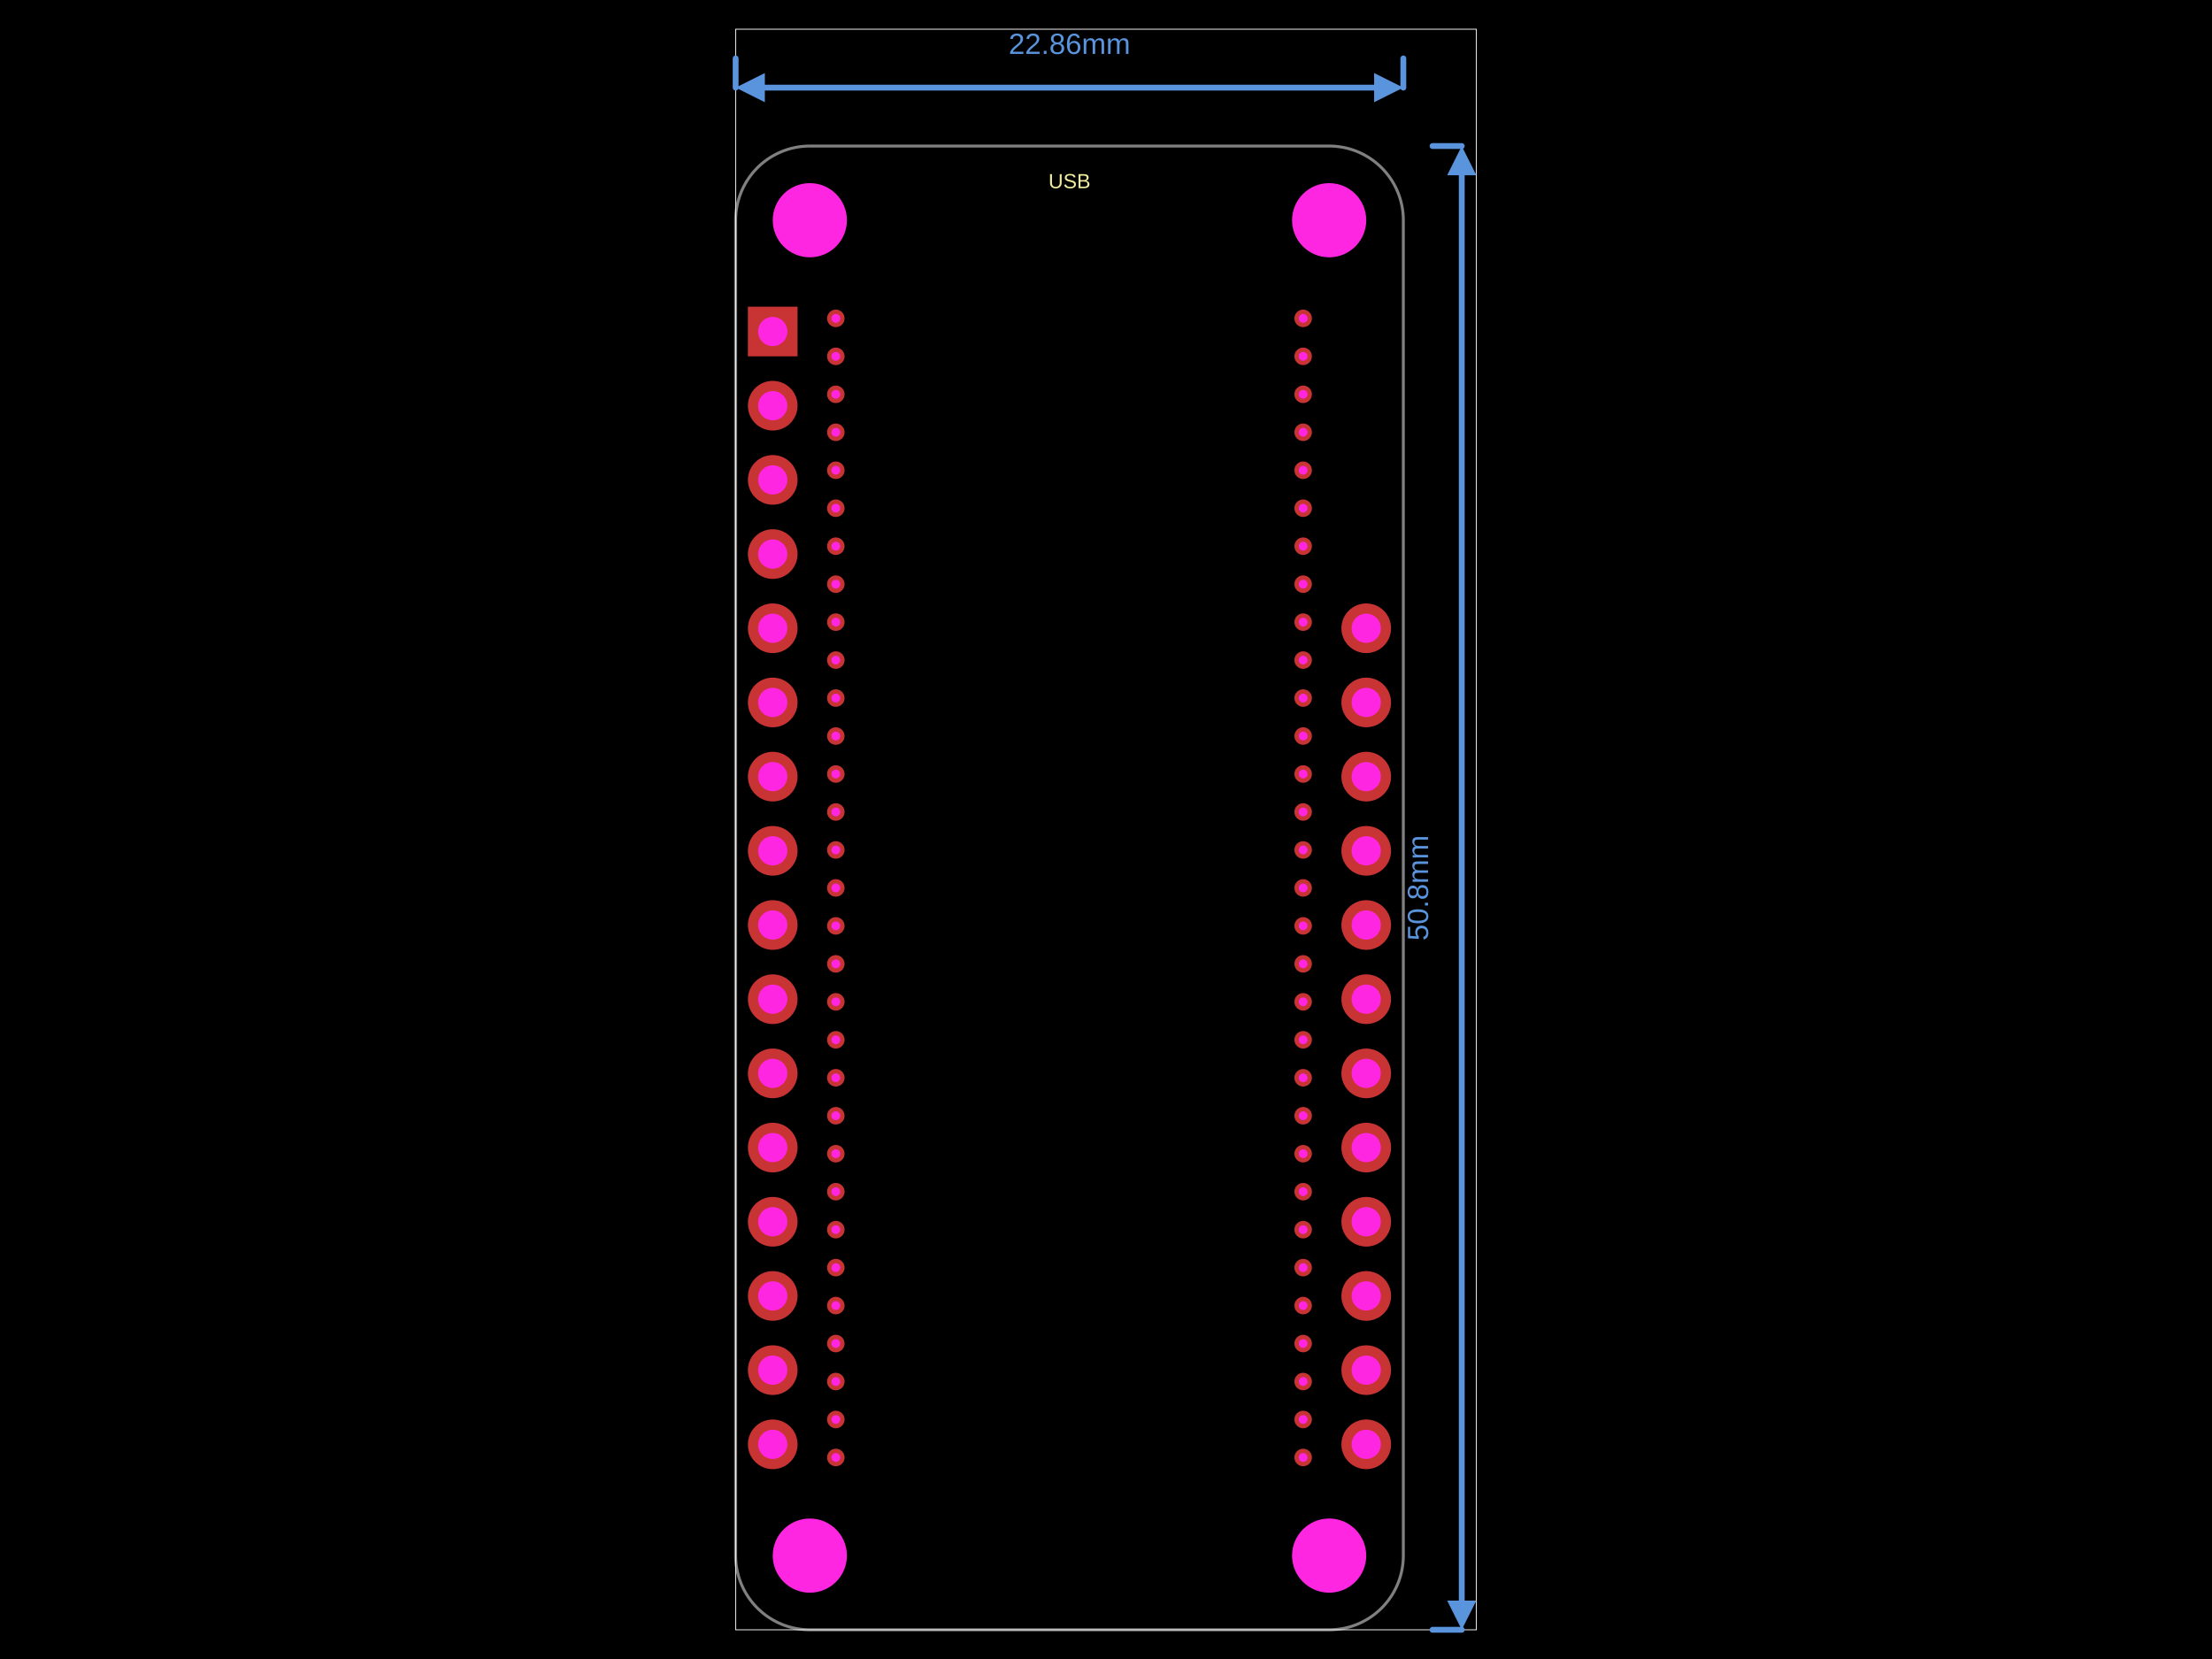
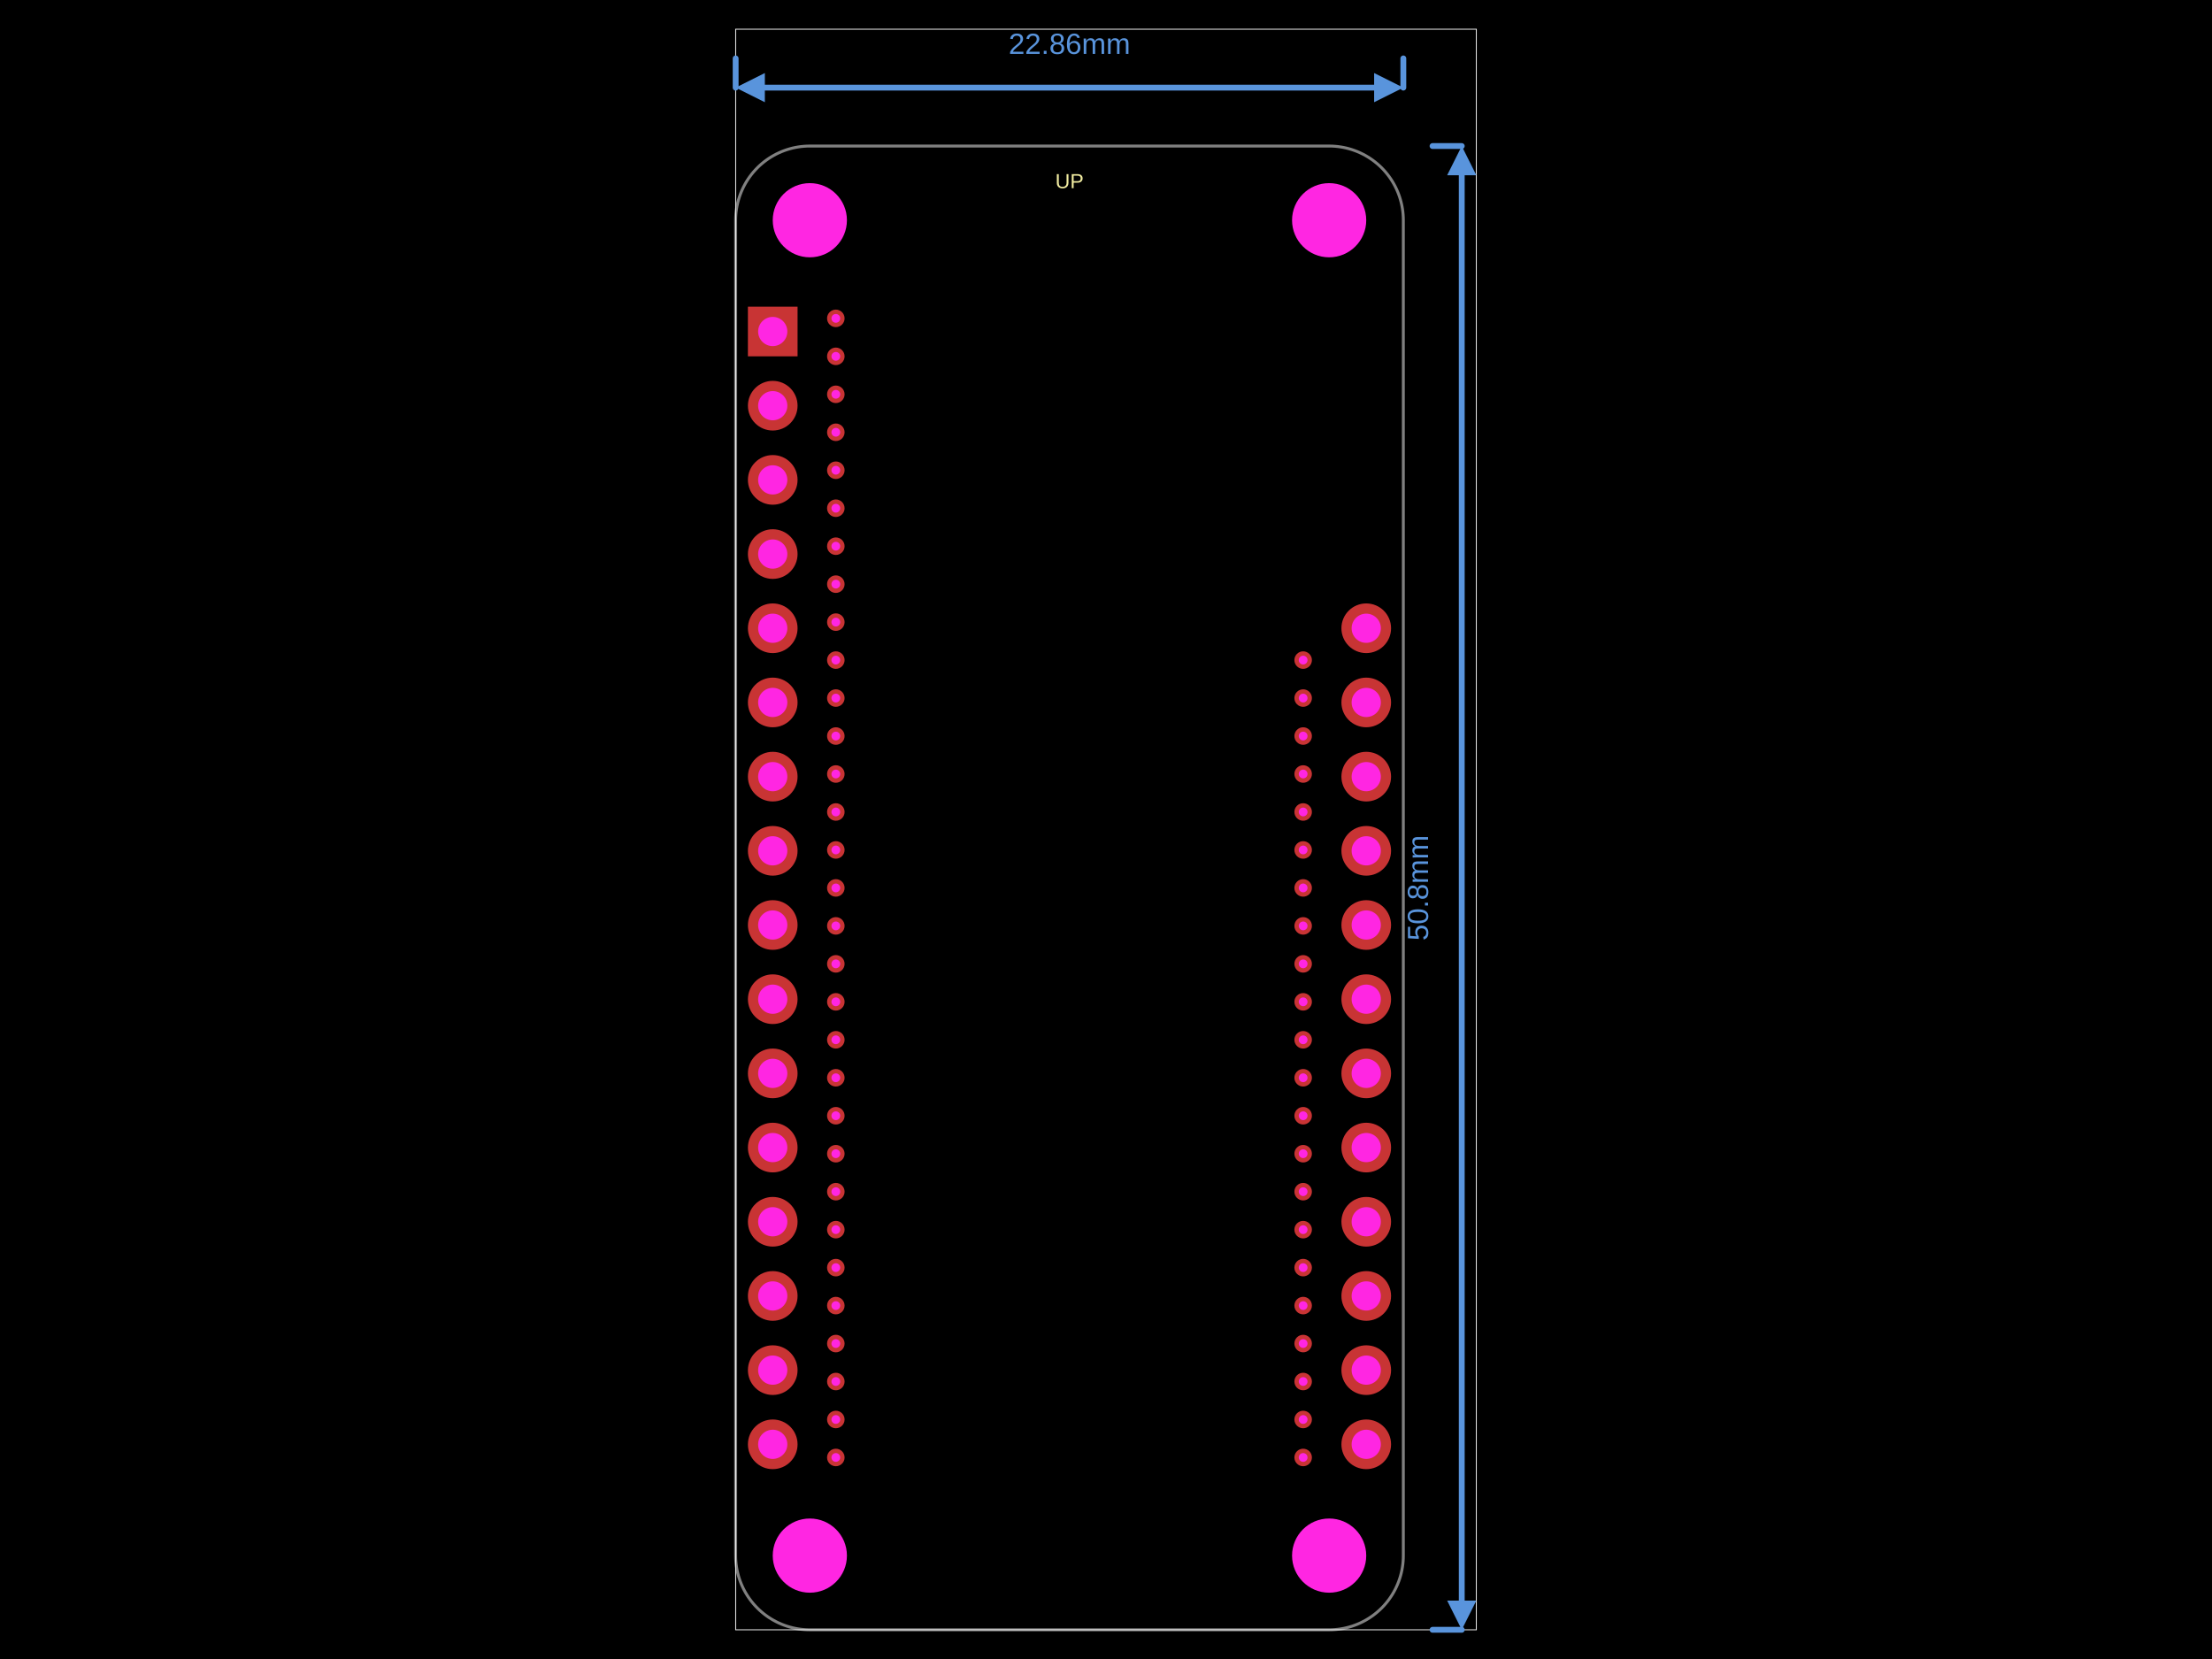
<svg xmlns="http://www.w3.org/2000/svg" width="800" height="600">
  <style />
  <rect class="boundary" x="0" y="0" fill="#000" width="800" height="600" data-type="pcb_background" data-pcb-layer="global" />
  <rect class="pcb-boundary" fill="none" stroke="#fff" stroke-width="0.3" x="266.056" y="10.563" width="267.887" height="578.873" data-type="pcb_boundary" data-pcb-layer="global" />
  <path class="pcb-board" d="M 292.887 589.437 L 480.704 589.437 L 481.758 589.416 L 482.809 589.354 L 483.858 589.251 L 484.902 589.106 L 485.939 588.921 L 486.968 588.695 L 487.987 588.429 L 488.995 588.123 L 489.991 587.778 L 490.972 587.394 L 491.937 586.972 L 492.885 586.512 L 493.814 586.016 L 494.723 585.483 L 495.611 584.915 L 496.475 584.312 L 497.315 583.676 L 498.13 583.008 L 498.917 582.308 L 499.677 581.578 L 500.407 580.819 L 501.107 580.031 L 501.775 579.217 L 502.411 578.376 L 503.013 577.512 L 503.581 576.625 L 504.114 575.716 L 504.611 574.787 L 505.071 573.839 L 505.493 572.873 L 505.877 571.892 L 506.222 570.897 L 506.528 569.889 L 506.794 568.869 L 507.02 567.84 L 507.205 566.803 L 507.349 565.759 L 507.453 564.711 L 507.515 563.659 L 507.535 562.606 L 507.535 79.648 L 507.515 78.595 L 507.453 77.543 L 507.349 76.494 L 507.205 75.451 L 507.02 74.413 L 506.794 73.384 L 506.528 72.365 L 506.222 71.357 L 505.877 70.361 L 505.493 69.38 L 505.071 68.415 L 504.611 67.467 L 504.114 66.538 L 503.581 65.629 L 503.013 64.741 L 502.411 63.877 L 501.775 63.037 L 501.107 62.223 L 500.407 61.435 L 499.677 60.676 L 498.917 59.945 L 498.13 59.245 L 497.315 58.577 L 496.475 57.941 L 495.611 57.339 L 494.723 56.771 L 493.814 56.238 L 492.885 55.741 L 491.937 55.282 L 490.972 54.859 L 489.991 54.475 L 488.995 54.13 L 487.987 53.824 L 486.968 53.558 L 485.939 53.332 L 484.902 53.147 L 483.858 53.003 L 482.809 52.9 L 481.758 52.838 L 480.704 52.817 L 292.887 52.817 L 291.834 52.838 L 290.782 52.9 L 289.734 53.003 L 288.69 53.147 L 287.653 53.332 L 286.624 53.558 L 285.604 53.824 L 284.596 54.13 L 283.601 54.475 L 282.62 54.859 L 281.654 55.282 L 280.706 55.741 L 279.777 56.238 L 278.868 56.771 L 277.981 57.339 L 277.116 57.941 L 276.276 58.577 L 275.462 59.245 L 274.674 59.945 L 273.915 60.676 L 273.185 61.435 L 272.485 62.223 L 271.816 63.037 L 271.181 63.877 L 270.578 64.741 L 270.01 65.629 L 269.477 66.538 L 268.981 67.467 L 268.521 68.415 L 268.099 69.38 L 267.715 70.361 L 267.37 71.357 L 267.064 72.365 L 266.798 73.384 L 266.572 74.413 L 266.387 75.451 L 266.242 76.494 L 266.139 77.543 L 266.077 78.595 L 266.056 79.648 L 266.056 562.606 L 266.077 563.659 L 266.139 564.711 L 266.242 565.759 L 266.387 566.803 L 266.572 567.84 L 266.798 568.869 L 267.064 569.889 L 267.37 570.897 L 267.715 571.892 L 268.099 572.873 L 268.521 573.839 L 268.981 574.787 L 269.477 575.716 L 270.01 576.625 L 270.578 577.512 L 271.181 578.376 L 271.816 579.217 L 272.485 580.031 L 273.185 580.819 L 273.915 581.578 L 274.674 582.308 L 275.462 583.008 L 276.276 583.676 L 277.116 584.312 L 277.981 584.915 L 278.868 585.483 L 279.777 586.016 L 280.706 586.512 L 281.654 586.972 L 282.62 587.394 L 283.601 587.778 L 284.596 588.123 L 285.604 588.429 L 286.624 588.695 L 287.653 588.921 L 288.69 589.106 L 289.734 589.251 L 290.782 589.354 L 291.834 589.416 L 292.887 589.437 Z" fill="none" stroke="rgba(255, 255, 255, 0.5)" stroke-width="1.056" data-type="pcb_board" data-pcb-layer="board" />
-   <text x="0" y="0" dx="0" dy="0" fill="#f2eda1" font-family="Arial, sans-serif" font-size="7.394" text-anchor="middle" dominant-baseline="central" transform="matrix(1,0,0,1,386.7958,65.49296)" class="pcb-silkscreen-text pcb-silkscreen-top" data-pcb-silkscreen-text-id="pcb_silkscreen_text_0" stroke="none" data-type="pcb_silkscreen_text" data-pcb-layer="top">USB</text>
+   <text x="0" y="0" dx="0" dy="0" fill="#f2eda1" font-family="Arial, sans-serif" font-size="7.394" text-anchor="middle" dominant-baseline="central" transform="matrix(1,0,0,1,386.7958,65.49296)" class="pcb-silkscreen-text pcb-silkscreen-top" data-pcb-silkscreen-text-id="pcb_silkscreen_text_0" stroke="none" data-type="pcb_silkscreen_text" data-pcb-layer="top">UP</text>
  <g data-type="pcb_plated_hole" data-pcb-layer="through" data-pad-name="J_FEATHER.RST">
    <rect class="pcb-hole-outer-pad" fill="rgb(200, 52, 52)" x="270.493" y="110.915" width="17.958" height="17.958" data-type="pcb_plated_hole" data-pcb-layer="top" />
    <circle class="pcb-hole-inner" fill="#FF26E2" cx="279.472" cy="119.894" r="5.282" data-type="pcb_plated_hole_drill" data-pcb-layer="drill" />
  </g>
  <g data-type="pcb_plated_hole" data-pcb-layer="through" data-pad-name="J_FEATHER.V3V3">
    <circle class="pcb-hole-outer" fill="rgb(200, 52, 52)" cx="279.472" cy="146.725" r="8.979" data-type="pcb_plated_hole" data-pcb-layer="top" />
    <circle class="pcb-hole-inner" fill="#FF26E2" cx="279.472" cy="146.725" r="5.282" data-type="pcb_plated_hole_drill" data-pcb-layer="drill" />
  </g>
  <g data-type="pcb_plated_hole" data-pcb-layer="through" data-pad-name="J_FEATHER.AREF">
    <circle class="pcb-hole-outer" fill="rgb(200, 52, 52)" cx="279.472" cy="173.556" r="8.979" data-type="pcb_plated_hole" data-pcb-layer="top" />
    <circle class="pcb-hole-inner" fill="#FF26E2" cx="279.472" cy="173.556" r="5.282" data-type="pcb_plated_hole_drill" data-pcb-layer="drill" />
  </g>
  <g data-type="pcb_plated_hole" data-pcb-layer="through" data-pad-name="J_FEATHER.GND">
    <circle class="pcb-hole-outer" fill="rgb(200, 52, 52)" cx="279.472" cy="200.387" r="8.979" data-type="pcb_plated_hole" data-pcb-layer="top" />
    <circle class="pcb-hole-inner" fill="#FF26E2" cx="279.472" cy="200.387" r="5.282" data-type="pcb_plated_hole_drill" data-pcb-layer="drill" />
  </g>
  <g data-type="pcb_plated_hole" data-pcb-layer="through" data-pad-name="J_FEATHER.A0">
    <circle class="pcb-hole-outer" fill="rgb(200, 52, 52)" cx="279.472" cy="227.218" r="8.979" data-type="pcb_plated_hole" data-pcb-layer="top" />
    <circle class="pcb-hole-inner" fill="#FF26E2" cx="279.472" cy="227.218" r="5.282" data-type="pcb_plated_hole_drill" data-pcb-layer="drill" />
  </g>
  <g data-type="pcb_plated_hole" data-pcb-layer="through" data-pad-name="J_FEATHER.A1">
    <circle class="pcb-hole-outer" fill="rgb(200, 52, 52)" cx="279.472" cy="254.049" r="8.979" data-type="pcb_plated_hole" data-pcb-layer="top" />
    <circle class="pcb-hole-inner" fill="#FF26E2" cx="279.472" cy="254.049" r="5.282" data-type="pcb_plated_hole_drill" data-pcb-layer="drill" />
  </g>
  <g data-type="pcb_plated_hole" data-pcb-layer="through" data-pad-name="J_FEATHER.A2">
    <circle class="pcb-hole-outer" fill="rgb(200, 52, 52)" cx="279.472" cy="280.88" r="8.979" data-type="pcb_plated_hole" data-pcb-layer="top" />
    <circle class="pcb-hole-inner" fill="#FF26E2" cx="279.472" cy="280.88" r="5.282" data-type="pcb_plated_hole_drill" data-pcb-layer="drill" />
  </g>
  <g data-type="pcb_plated_hole" data-pcb-layer="through" data-pad-name="J_FEATHER.A3">
    <circle class="pcb-hole-outer" fill="rgb(200, 52, 52)" cx="279.472" cy="307.711" r="8.979" data-type="pcb_plated_hole" data-pcb-layer="top" />
    <circle class="pcb-hole-inner" fill="#FF26E2" cx="279.472" cy="307.711" r="5.282" data-type="pcb_plated_hole_drill" data-pcb-layer="drill" />
  </g>
  <g data-type="pcb_plated_hole" data-pcb-layer="through" data-pad-name="J_FEATHER.A4">
    <circle class="pcb-hole-outer" fill="rgb(200, 52, 52)" cx="279.472" cy="334.542" r="8.979" data-type="pcb_plated_hole" data-pcb-layer="top" />
    <circle class="pcb-hole-inner" fill="#FF26E2" cx="279.472" cy="334.542" r="5.282" data-type="pcb_plated_hole_drill" data-pcb-layer="drill" />
  </g>
  <g data-type="pcb_plated_hole" data-pcb-layer="through" data-pad-name="J_FEATHER.A5">
    <circle class="pcb-hole-outer" fill="rgb(200, 52, 52)" cx="279.472" cy="361.373" r="8.979" data-type="pcb_plated_hole" data-pcb-layer="top" />
    <circle class="pcb-hole-inner" fill="#FF26E2" cx="279.472" cy="361.373" r="5.282" data-type="pcb_plated_hole_drill" data-pcb-layer="drill" />
  </g>
  <g data-type="pcb_plated_hole" data-pcb-layer="through" data-pad-name="J_FEATHER.SCK">
    <circle class="pcb-hole-outer" fill="rgb(200, 52, 52)" cx="279.472" cy="388.204" r="8.979" data-type="pcb_plated_hole" data-pcb-layer="top" />
    <circle class="pcb-hole-inner" fill="#FF26E2" cx="279.472" cy="388.204" r="5.282" data-type="pcb_plated_hole_drill" data-pcb-layer="drill" />
  </g>
  <g data-type="pcb_plated_hole" data-pcb-layer="through" data-pad-name="J_FEATHER.MOSI">
    <circle class="pcb-hole-outer" fill="rgb(200, 52, 52)" cx="279.472" cy="415.035" r="8.979" data-type="pcb_plated_hole" data-pcb-layer="top" />
    <circle class="pcb-hole-inner" fill="#FF26E2" cx="279.472" cy="415.035" r="5.282" data-type="pcb_plated_hole_drill" data-pcb-layer="drill" />
  </g>
  <g data-type="pcb_plated_hole" data-pcb-layer="through" data-pad-name="J_FEATHER.MISO">
    <circle class="pcb-hole-outer" fill="rgb(200, 52, 52)" cx="279.472" cy="441.866" r="8.979" data-type="pcb_plated_hole" data-pcb-layer="top" />
    <circle class="pcb-hole-inner" fill="#FF26E2" cx="279.472" cy="441.866" r="5.282" data-type="pcb_plated_hole_drill" data-pcb-layer="drill" />
  </g>
  <g data-type="pcb_plated_hole" data-pcb-layer="through" data-pad-name="J_FEATHER.RX">
    <circle class="pcb-hole-outer" fill="rgb(200, 52, 52)" cx="279.472" cy="468.697" r="8.979" data-type="pcb_plated_hole" data-pcb-layer="top" />
    <circle class="pcb-hole-inner" fill="#FF26E2" cx="279.472" cy="468.697" r="5.282" data-type="pcb_plated_hole_drill" data-pcb-layer="drill" />
  </g>
  <g data-type="pcb_plated_hole" data-pcb-layer="through" data-pad-name="J_FEATHER.TX">
    <circle class="pcb-hole-outer" fill="rgb(200, 52, 52)" cx="279.472" cy="495.528" r="8.979" data-type="pcb_plated_hole" data-pcb-layer="top" />
    <circle class="pcb-hole-inner" fill="#FF26E2" cx="279.472" cy="495.528" r="5.282" data-type="pcb_plated_hole_drill" data-pcb-layer="drill" />
  </g>
  <g data-type="pcb_plated_hole" data-pcb-layer="through" data-pad-name="J_FEATHER.FREE">
    <circle class="pcb-hole-outer" fill="rgb(200, 52, 52)" cx="279.472" cy="522.359" r="8.979" data-type="pcb_plated_hole" data-pcb-layer="top" />
    <circle class="pcb-hole-inner" fill="#FF26E2" cx="279.472" cy="522.359" r="5.282" data-type="pcb_plated_hole_drill" data-pcb-layer="drill" />
  </g>
  <g data-type="pcb_plated_hole" data-pcb-layer="through" data-pad-name="J_FEATHER.BAT">
    <circle class="pcb-hole-outer" fill="rgb(200, 52, 52)" cx="494.12" cy="227.218" r="8.979" data-type="pcb_plated_hole" data-pcb-layer="top" />
    <circle class="pcb-hole-inner" fill="#FF26E2" cx="494.12" cy="227.218" r="5.282" data-type="pcb_plated_hole_drill" data-pcb-layer="drill" />
  </g>
  <g data-type="pcb_plated_hole" data-pcb-layer="through" data-pad-name="J_FEATHER.EN">
    <circle class="pcb-hole-outer" fill="rgb(200, 52, 52)" cx="494.12" cy="254.049" r="8.979" data-type="pcb_plated_hole" data-pcb-layer="top" />
    <circle class="pcb-hole-inner" fill="#FF26E2" cx="494.12" cy="254.049" r="5.282" data-type="pcb_plated_hole_drill" data-pcb-layer="drill" />
  </g>
  <g data-type="pcb_plated_hole" data-pcb-layer="through" data-pad-name="J_FEATHER.USB">
    <circle class="pcb-hole-outer" fill="rgb(200, 52, 52)" cx="494.12" cy="280.88" r="8.979" data-type="pcb_plated_hole" data-pcb-layer="top" />
    <circle class="pcb-hole-inner" fill="#FF26E2" cx="494.12" cy="280.88" r="5.282" data-type="pcb_plated_hole_drill" data-pcb-layer="drill" />
  </g>
  <g data-type="pcb_plated_hole" data-pcb-layer="through" data-pad-name="J_FEATHER.D13">
    <circle class="pcb-hole-outer" fill="rgb(200, 52, 52)" cx="494.12" cy="307.711" r="8.979" data-type="pcb_plated_hole" data-pcb-layer="top" />
    <circle class="pcb-hole-inner" fill="#FF26E2" cx="494.12" cy="307.711" r="5.282" data-type="pcb_plated_hole_drill" data-pcb-layer="drill" />
  </g>
  <g data-type="pcb_plated_hole" data-pcb-layer="through" data-pad-name="J_FEATHER.D12">
    <circle class="pcb-hole-outer" fill="rgb(200, 52, 52)" cx="494.12" cy="334.542" r="8.979" data-type="pcb_plated_hole" data-pcb-layer="top" />
    <circle class="pcb-hole-inner" fill="#FF26E2" cx="494.12" cy="334.542" r="5.282" data-type="pcb_plated_hole_drill" data-pcb-layer="drill" />
  </g>
  <g data-type="pcb_plated_hole" data-pcb-layer="through" data-pad-name="J_FEATHER.D11">
    <circle class="pcb-hole-outer" fill="rgb(200, 52, 52)" cx="494.12" cy="361.373" r="8.979" data-type="pcb_plated_hole" data-pcb-layer="top" />
    <circle class="pcb-hole-inner" fill="#FF26E2" cx="494.12" cy="361.373" r="5.282" data-type="pcb_plated_hole_drill" data-pcb-layer="drill" />
  </g>
  <g data-type="pcb_plated_hole" data-pcb-layer="through" data-pad-name="J_FEATHER.D10">
    <circle class="pcb-hole-outer" fill="rgb(200, 52, 52)" cx="494.12" cy="388.204" r="8.979" data-type="pcb_plated_hole" data-pcb-layer="top" />
    <circle class="pcb-hole-inner" fill="#FF26E2" cx="494.12" cy="388.204" r="5.282" data-type="pcb_plated_hole_drill" data-pcb-layer="drill" />
  </g>
  <g data-type="pcb_plated_hole" data-pcb-layer="through" data-pad-name="J_FEATHER.D9">
    <circle class="pcb-hole-outer" fill="rgb(200, 52, 52)" cx="494.12" cy="415.035" r="8.979" data-type="pcb_plated_hole" data-pcb-layer="top" />
    <circle class="pcb-hole-inner" fill="#FF26E2" cx="494.12" cy="415.035" r="5.282" data-type="pcb_plated_hole_drill" data-pcb-layer="drill" />
  </g>
  <g data-type="pcb_plated_hole" data-pcb-layer="through" data-pad-name="J_FEATHER.D6">
    <circle class="pcb-hole-outer" fill="rgb(200, 52, 52)" cx="494.12" cy="441.866" r="8.979" data-type="pcb_plated_hole" data-pcb-layer="top" />
    <circle class="pcb-hole-inner" fill="#FF26E2" cx="494.12" cy="441.866" r="5.282" data-type="pcb_plated_hole_drill" data-pcb-layer="drill" />
  </g>
  <g data-type="pcb_plated_hole" data-pcb-layer="through" data-pad-name="J_FEATHER.D5">
    <circle class="pcb-hole-outer" fill="rgb(200, 52, 52)" cx="494.12" cy="468.697" r="8.979" data-type="pcb_plated_hole" data-pcb-layer="top" />
    <circle class="pcb-hole-inner" fill="#FF26E2" cx="494.12" cy="468.697" r="5.282" data-type="pcb_plated_hole_drill" data-pcb-layer="drill" />
  </g>
  <g data-type="pcb_plated_hole" data-pcb-layer="through" data-pad-name="J_FEATHER.SCL">
    <circle class="pcb-hole-outer" fill="rgb(200, 52, 52)" cx="494.12" cy="495.528" r="8.979" data-type="pcb_plated_hole" data-pcb-layer="top" />
    <circle class="pcb-hole-inner" fill="#FF26E2" cx="494.12" cy="495.528" r="5.282" data-type="pcb_plated_hole_drill" data-pcb-layer="drill" />
  </g>
  <g data-type="pcb_plated_hole" data-pcb-layer="through" data-pad-name="J_FEATHER.SDA">
    <circle class="pcb-hole-outer" fill="rgb(200, 52, 52)" cx="494.12" cy="522.359" r="8.979" data-type="pcb_plated_hole" data-pcb-layer="top" />
    <circle class="pcb-hole-inner" fill="#FF26E2" cx="494.12" cy="522.359" r="5.282" data-type="pcb_plated_hole_drill" data-pcb-layer="drill" />
  </g>
  <g data-type="pcb_via" data-pcb-layer="through">
    <circle class="pcb-hole-outer" fill="rgb(200, 52, 52)" cx="302.289" cy="527.113" r="3.169" data-type="pcb_via" data-pcb-layer="top" />
    <circle class="pcb-hole-inner" fill="#FF26E2" cx="302.289" cy="527.113" r="1.585" data-type="pcb_via" data-pcb-layer="drill" />
  </g>
  <g data-type="pcb_via" data-pcb-layer="through">
    <circle class="pcb-hole-outer" fill="rgb(200, 52, 52)" cx="302.289" cy="513.38" r="3.169" data-type="pcb_via" data-pcb-layer="top" />
    <circle class="pcb-hole-inner" fill="#FF26E2" cx="302.289" cy="513.38" r="1.585" data-type="pcb_via" data-pcb-layer="drill" />
  </g>
  <g data-type="pcb_via" data-pcb-layer="through">
    <circle class="pcb-hole-outer" fill="rgb(200, 52, 52)" cx="302.289" cy="499.648" r="3.169" data-type="pcb_via" data-pcb-layer="top" />
    <circle class="pcb-hole-inner" fill="#FF26E2" cx="302.289" cy="499.648" r="1.585" data-type="pcb_via" data-pcb-layer="drill" />
  </g>
  <g data-type="pcb_via" data-pcb-layer="through">
    <circle class="pcb-hole-outer" fill="rgb(200, 52, 52)" cx="302.289" cy="485.915" r="3.169" data-type="pcb_via" data-pcb-layer="top" />
    <circle class="pcb-hole-inner" fill="#FF26E2" cx="302.289" cy="485.915" r="1.585" data-type="pcb_via" data-pcb-layer="drill" />
  </g>
  <g data-type="pcb_via" data-pcb-layer="through">
    <circle class="pcb-hole-outer" fill="rgb(200, 52, 52)" cx="302.289" cy="472.183" r="3.169" data-type="pcb_via" data-pcb-layer="top" />
    <circle class="pcb-hole-inner" fill="#FF26E2" cx="302.289" cy="472.183" r="1.585" data-type="pcb_via" data-pcb-layer="drill" />
  </g>
  <g data-type="pcb_via" data-pcb-layer="through">
    <circle class="pcb-hole-outer" fill="rgb(200, 52, 52)" cx="302.289" cy="458.451" r="3.169" data-type="pcb_via" data-pcb-layer="top" />
    <circle class="pcb-hole-inner" fill="#FF26E2" cx="302.289" cy="458.451" r="1.585" data-type="pcb_via" data-pcb-layer="drill" />
  </g>
  <g data-type="pcb_via" data-pcb-layer="through">
    <circle class="pcb-hole-outer" fill="rgb(200, 52, 52)" cx="302.289" cy="444.718" r="3.169" data-type="pcb_via" data-pcb-layer="top" />
    <circle class="pcb-hole-inner" fill="#FF26E2" cx="302.289" cy="444.718" r="1.585" data-type="pcb_via" data-pcb-layer="drill" />
  </g>
  <g data-type="pcb_via" data-pcb-layer="through">
    <circle class="pcb-hole-outer" fill="rgb(200, 52, 52)" cx="302.289" cy="430.986" r="3.169" data-type="pcb_via" data-pcb-layer="top" />
    <circle class="pcb-hole-inner" fill="#FF26E2" cx="302.289" cy="430.986" r="1.585" data-type="pcb_via" data-pcb-layer="drill" />
  </g>
  <g data-type="pcb_via" data-pcb-layer="through">
    <circle class="pcb-hole-outer" fill="rgb(200, 52, 52)" cx="302.289" cy="417.254" r="3.169" data-type="pcb_via" data-pcb-layer="top" />
    <circle class="pcb-hole-inner" fill="#FF26E2" cx="302.289" cy="417.254" r="1.585" data-type="pcb_via" data-pcb-layer="drill" />
  </g>
  <g data-type="pcb_via" data-pcb-layer="through">
    <circle class="pcb-hole-outer" fill="rgb(200, 52, 52)" cx="302.289" cy="403.521" r="3.169" data-type="pcb_via" data-pcb-layer="top" />
    <circle class="pcb-hole-inner" fill="#FF26E2" cx="302.289" cy="403.521" r="1.585" data-type="pcb_via" data-pcb-layer="drill" />
  </g>
  <g data-type="pcb_via" data-pcb-layer="through">
    <circle class="pcb-hole-outer" fill="rgb(200, 52, 52)" cx="302.289" cy="389.789" r="3.169" data-type="pcb_via" data-pcb-layer="top" />
    <circle class="pcb-hole-inner" fill="#FF26E2" cx="302.289" cy="389.789" r="1.585" data-type="pcb_via" data-pcb-layer="drill" />
  </g>
  <g data-type="pcb_via" data-pcb-layer="through">
    <circle class="pcb-hole-outer" fill="rgb(200, 52, 52)" cx="302.289" cy="376.056" r="3.169" data-type="pcb_via" data-pcb-layer="top" />
    <circle class="pcb-hole-inner" fill="#FF26E2" cx="302.289" cy="376.056" r="1.585" data-type="pcb_via" data-pcb-layer="drill" />
  </g>
  <g data-type="pcb_via" data-pcb-layer="through">
    <circle class="pcb-hole-outer" fill="rgb(200, 52, 52)" cx="302.289" cy="362.324" r="3.169" data-type="pcb_via" data-pcb-layer="top" />
    <circle class="pcb-hole-inner" fill="#FF26E2" cx="302.289" cy="362.324" r="1.585" data-type="pcb_via" data-pcb-layer="drill" />
  </g>
  <g data-type="pcb_via" data-pcb-layer="through">
    <circle class="pcb-hole-outer" fill="rgb(200, 52, 52)" cx="302.289" cy="348.592" r="3.169" data-type="pcb_via" data-pcb-layer="top" />
    <circle class="pcb-hole-inner" fill="#FF26E2" cx="302.289" cy="348.592" r="1.585" data-type="pcb_via" data-pcb-layer="drill" />
  </g>
  <g data-type="pcb_via" data-pcb-layer="through">
    <circle class="pcb-hole-outer" fill="rgb(200, 52, 52)" cx="302.289" cy="334.859" r="3.169" data-type="pcb_via" data-pcb-layer="top" />
    <circle class="pcb-hole-inner" fill="#FF26E2" cx="302.289" cy="334.859" r="1.585" data-type="pcb_via" data-pcb-layer="drill" />
  </g>
  <g data-type="pcb_via" data-pcb-layer="through">
    <circle class="pcb-hole-outer" fill="rgb(200, 52, 52)" cx="302.289" cy="321.127" r="3.169" data-type="pcb_via" data-pcb-layer="top" />
    <circle class="pcb-hole-inner" fill="#FF26E2" cx="302.289" cy="321.127" r="1.585" data-type="pcb_via" data-pcb-layer="drill" />
  </g>
  <g data-type="pcb_via" data-pcb-layer="through">
    <circle class="pcb-hole-outer" fill="rgb(200, 52, 52)" cx="302.289" cy="307.394" r="3.169" data-type="pcb_via" data-pcb-layer="top" />
    <circle class="pcb-hole-inner" fill="#FF26E2" cx="302.289" cy="307.394" r="1.585" data-type="pcb_via" data-pcb-layer="drill" />
  </g>
  <g data-type="pcb_via" data-pcb-layer="through">
    <circle class="pcb-hole-outer" fill="rgb(200, 52, 52)" cx="302.289" cy="293.662" r="3.169" data-type="pcb_via" data-pcb-layer="top" />
    <circle class="pcb-hole-inner" fill="#FF26E2" cx="302.289" cy="293.662" r="1.585" data-type="pcb_via" data-pcb-layer="drill" />
  </g>
  <g data-type="pcb_via" data-pcb-layer="through">
    <circle class="pcb-hole-outer" fill="rgb(200, 52, 52)" cx="302.289" cy="279.93" r="3.169" data-type="pcb_via" data-pcb-layer="top" />
    <circle class="pcb-hole-inner" fill="#FF26E2" cx="302.289" cy="279.93" r="1.585" data-type="pcb_via" data-pcb-layer="drill" />
  </g>
  <g data-type="pcb_via" data-pcb-layer="through">
    <circle class="pcb-hole-outer" fill="rgb(200, 52, 52)" cx="302.289" cy="266.197" r="3.169" data-type="pcb_via" data-pcb-layer="top" />
    <circle class="pcb-hole-inner" fill="#FF26E2" cx="302.289" cy="266.197" r="1.585" data-type="pcb_via" data-pcb-layer="drill" />
  </g>
  <g data-type="pcb_via" data-pcb-layer="through">
    <circle class="pcb-hole-outer" fill="rgb(200, 52, 52)" cx="302.289" cy="252.465" r="3.169" data-type="pcb_via" data-pcb-layer="top" />
    <circle class="pcb-hole-inner" fill="#FF26E2" cx="302.289" cy="252.465" r="1.585" data-type="pcb_via" data-pcb-layer="drill" />
  </g>
  <g data-type="pcb_via" data-pcb-layer="through">
    <circle class="pcb-hole-outer" fill="rgb(200, 52, 52)" cx="302.289" cy="238.732" r="3.169" data-type="pcb_via" data-pcb-layer="top" />
    <circle class="pcb-hole-inner" fill="#FF26E2" cx="302.289" cy="238.732" r="1.585" data-type="pcb_via" data-pcb-layer="drill" />
  </g>
  <g data-type="pcb_via" data-pcb-layer="through">
    <circle class="pcb-hole-outer" fill="rgb(200, 52, 52)" cx="302.289" cy="225" r="3.169" data-type="pcb_via" data-pcb-layer="top" />
    <circle class="pcb-hole-inner" fill="#FF26E2" cx="302.289" cy="225" r="1.585" data-type="pcb_via" data-pcb-layer="drill" />
  </g>
  <g data-type="pcb_via" data-pcb-layer="through">
    <circle class="pcb-hole-outer" fill="rgb(200, 52, 52)" cx="302.289" cy="211.268" r="3.169" data-type="pcb_via" data-pcb-layer="top" />
    <circle class="pcb-hole-inner" fill="#FF26E2" cx="302.289" cy="211.268" r="1.585" data-type="pcb_via" data-pcb-layer="drill" />
  </g>
  <g data-type="pcb_via" data-pcb-layer="through">
    <circle class="pcb-hole-outer" fill="rgb(200, 52, 52)" cx="302.289" cy="197.535" r="3.169" data-type="pcb_via" data-pcb-layer="top" />
    <circle class="pcb-hole-inner" fill="#FF26E2" cx="302.289" cy="197.535" r="1.585" data-type="pcb_via" data-pcb-layer="drill" />
  </g>
  <g data-type="pcb_via" data-pcb-layer="through">
    <circle class="pcb-hole-outer" fill="rgb(200, 52, 52)" cx="302.289" cy="183.803" r="3.169" data-type="pcb_via" data-pcb-layer="top" />
    <circle class="pcb-hole-inner" fill="#FF26E2" cx="302.289" cy="183.803" r="1.585" data-type="pcb_via" data-pcb-layer="drill" />
  </g>
  <g data-type="pcb_via" data-pcb-layer="through">
    <circle class="pcb-hole-outer" fill="rgb(200, 52, 52)" cx="302.289" cy="170.07" r="3.169" data-type="pcb_via" data-pcb-layer="top" />
    <circle class="pcb-hole-inner" fill="#FF26E2" cx="302.289" cy="170.07" r="1.585" data-type="pcb_via" data-pcb-layer="drill" />
  </g>
  <g data-type="pcb_via" data-pcb-layer="through">
    <circle class="pcb-hole-outer" fill="rgb(200, 52, 52)" cx="302.289" cy="156.338" r="3.169" data-type="pcb_via" data-pcb-layer="top" />
    <circle class="pcb-hole-inner" fill="#FF26E2" cx="302.289" cy="156.338" r="1.585" data-type="pcb_via" data-pcb-layer="drill" />
  </g>
  <g data-type="pcb_via" data-pcb-layer="through">
    <circle class="pcb-hole-outer" fill="rgb(200, 52, 52)" cx="302.289" cy="142.606" r="3.169" data-type="pcb_via" data-pcb-layer="top" />
    <circle class="pcb-hole-inner" fill="#FF26E2" cx="302.289" cy="142.606" r="1.585" data-type="pcb_via" data-pcb-layer="drill" />
  </g>
  <g data-type="pcb_via" data-pcb-layer="through">
    <circle class="pcb-hole-outer" fill="rgb(200, 52, 52)" cx="302.289" cy="128.873" r="3.169" data-type="pcb_via" data-pcb-layer="top" />
    <circle class="pcb-hole-inner" fill="#FF26E2" cx="302.289" cy="128.873" r="1.585" data-type="pcb_via" data-pcb-layer="drill" />
  </g>
  <g data-type="pcb_via" data-pcb-layer="through">
    <circle class="pcb-hole-outer" fill="rgb(200, 52, 52)" cx="302.289" cy="115.141" r="3.169" data-type="pcb_via" data-pcb-layer="top" />
    <circle class="pcb-hole-inner" fill="#FF26E2" cx="302.289" cy="115.141" r="1.585" data-type="pcb_via" data-pcb-layer="drill" />
  </g>
  <g data-type="pcb_via" data-pcb-layer="through">
    <circle class="pcb-hole-outer" fill="rgb(200, 52, 52)" cx="471.303" cy="527.113" r="3.169" data-type="pcb_via" data-pcb-layer="top" />
    <circle class="pcb-hole-inner" fill="#FF26E2" cx="471.303" cy="527.113" r="1.585" data-type="pcb_via" data-pcb-layer="drill" />
  </g>
  <g data-type="pcb_via" data-pcb-layer="through">
    <circle class="pcb-hole-outer" fill="rgb(200, 52, 52)" cx="471.303" cy="513.38" r="3.169" data-type="pcb_via" data-pcb-layer="top" />
    <circle class="pcb-hole-inner" fill="#FF26E2" cx="471.303" cy="513.38" r="1.585" data-type="pcb_via" data-pcb-layer="drill" />
  </g>
  <g data-type="pcb_via" data-pcb-layer="through">
    <circle class="pcb-hole-outer" fill="rgb(200, 52, 52)" cx="471.303" cy="499.648" r="3.169" data-type="pcb_via" data-pcb-layer="top" />
    <circle class="pcb-hole-inner" fill="#FF26E2" cx="471.303" cy="499.648" r="1.585" data-type="pcb_via" data-pcb-layer="drill" />
  </g>
  <g data-type="pcb_via" data-pcb-layer="through">
    <circle class="pcb-hole-outer" fill="rgb(200, 52, 52)" cx="471.303" cy="485.915" r="3.169" data-type="pcb_via" data-pcb-layer="top" />
    <circle class="pcb-hole-inner" fill="#FF26E2" cx="471.303" cy="485.915" r="1.585" data-type="pcb_via" data-pcb-layer="drill" />
  </g>
  <g data-type="pcb_via" data-pcb-layer="through">
    <circle class="pcb-hole-outer" fill="rgb(200, 52, 52)" cx="471.303" cy="472.183" r="3.169" data-type="pcb_via" data-pcb-layer="top" />
    <circle class="pcb-hole-inner" fill="#FF26E2" cx="471.303" cy="472.183" r="1.585" data-type="pcb_via" data-pcb-layer="drill" />
  </g>
  <g data-type="pcb_via" data-pcb-layer="through">
    <circle class="pcb-hole-outer" fill="rgb(200, 52, 52)" cx="471.303" cy="458.451" r="3.169" data-type="pcb_via" data-pcb-layer="top" />
    <circle class="pcb-hole-inner" fill="#FF26E2" cx="471.303" cy="458.451" r="1.585" data-type="pcb_via" data-pcb-layer="drill" />
  </g>
  <g data-type="pcb_via" data-pcb-layer="through">
    <circle class="pcb-hole-outer" fill="rgb(200, 52, 52)" cx="471.303" cy="444.718" r="3.169" data-type="pcb_via" data-pcb-layer="top" />
    <circle class="pcb-hole-inner" fill="#FF26E2" cx="471.303" cy="444.718" r="1.585" data-type="pcb_via" data-pcb-layer="drill" />
  </g>
  <g data-type="pcb_via" data-pcb-layer="through">
    <circle class="pcb-hole-outer" fill="rgb(200, 52, 52)" cx="471.303" cy="430.986" r="3.169" data-type="pcb_via" data-pcb-layer="top" />
    <circle class="pcb-hole-inner" fill="#FF26E2" cx="471.303" cy="430.986" r="1.585" data-type="pcb_via" data-pcb-layer="drill" />
  </g>
  <g data-type="pcb_via" data-pcb-layer="through">
    <circle class="pcb-hole-outer" fill="rgb(200, 52, 52)" cx="471.303" cy="417.254" r="3.169" data-type="pcb_via" data-pcb-layer="top" />
    <circle class="pcb-hole-inner" fill="#FF26E2" cx="471.303" cy="417.254" r="1.585" data-type="pcb_via" data-pcb-layer="drill" />
  </g>
  <g data-type="pcb_via" data-pcb-layer="through">
    <circle class="pcb-hole-outer" fill="rgb(200, 52, 52)" cx="471.303" cy="403.521" r="3.169" data-type="pcb_via" data-pcb-layer="top" />
    <circle class="pcb-hole-inner" fill="#FF26E2" cx="471.303" cy="403.521" r="1.585" data-type="pcb_via" data-pcb-layer="drill" />
  </g>
  <g data-type="pcb_via" data-pcb-layer="through">
    <circle class="pcb-hole-outer" fill="rgb(200, 52, 52)" cx="471.303" cy="389.789" r="3.169" data-type="pcb_via" data-pcb-layer="top" />
    <circle class="pcb-hole-inner" fill="#FF26E2" cx="471.303" cy="389.789" r="1.585" data-type="pcb_via" data-pcb-layer="drill" />
  </g>
  <g data-type="pcb_via" data-pcb-layer="through">
    <circle class="pcb-hole-outer" fill="rgb(200, 52, 52)" cx="471.303" cy="376.056" r="3.169" data-type="pcb_via" data-pcb-layer="top" />
    <circle class="pcb-hole-inner" fill="#FF26E2" cx="471.303" cy="376.056" r="1.585" data-type="pcb_via" data-pcb-layer="drill" />
  </g>
  <g data-type="pcb_via" data-pcb-layer="through">
    <circle class="pcb-hole-outer" fill="rgb(200, 52, 52)" cx="471.303" cy="362.324" r="3.169" data-type="pcb_via" data-pcb-layer="top" />
    <circle class="pcb-hole-inner" fill="#FF26E2" cx="471.303" cy="362.324" r="1.585" data-type="pcb_via" data-pcb-layer="drill" />
  </g>
  <g data-type="pcb_via" data-pcb-layer="through">
    <circle class="pcb-hole-outer" fill="rgb(200, 52, 52)" cx="471.303" cy="348.592" r="3.169" data-type="pcb_via" data-pcb-layer="top" />
    <circle class="pcb-hole-inner" fill="#FF26E2" cx="471.303" cy="348.592" r="1.585" data-type="pcb_via" data-pcb-layer="drill" />
  </g>
  <g data-type="pcb_via" data-pcb-layer="through">
    <circle class="pcb-hole-outer" fill="rgb(200, 52, 52)" cx="471.303" cy="334.859" r="3.169" data-type="pcb_via" data-pcb-layer="top" />
    <circle class="pcb-hole-inner" fill="#FF26E2" cx="471.303" cy="334.859" r="1.585" data-type="pcb_via" data-pcb-layer="drill" />
  </g>
  <g data-type="pcb_via" data-pcb-layer="through">
    <circle class="pcb-hole-outer" fill="rgb(200, 52, 52)" cx="471.303" cy="321.127" r="3.169" data-type="pcb_via" data-pcb-layer="top" />
    <circle class="pcb-hole-inner" fill="#FF26E2" cx="471.303" cy="321.127" r="1.585" data-type="pcb_via" data-pcb-layer="drill" />
  </g>
  <g data-type="pcb_via" data-pcb-layer="through">
    <circle class="pcb-hole-outer" fill="rgb(200, 52, 52)" cx="471.303" cy="307.394" r="3.169" data-type="pcb_via" data-pcb-layer="top" />
    <circle class="pcb-hole-inner" fill="#FF26E2" cx="471.303" cy="307.394" r="1.585" data-type="pcb_via" data-pcb-layer="drill" />
  </g>
  <g data-type="pcb_via" data-pcb-layer="through">
    <circle class="pcb-hole-outer" fill="rgb(200, 52, 52)" cx="471.303" cy="293.662" r="3.169" data-type="pcb_via" data-pcb-layer="top" />
    <circle class="pcb-hole-inner" fill="#FF26E2" cx="471.303" cy="293.662" r="1.585" data-type="pcb_via" data-pcb-layer="drill" />
  </g>
  <g data-type="pcb_via" data-pcb-layer="through">
    <circle class="pcb-hole-outer" fill="rgb(200, 52, 52)" cx="471.303" cy="279.93" r="3.169" data-type="pcb_via" data-pcb-layer="top" />
    <circle class="pcb-hole-inner" fill="#FF26E2" cx="471.303" cy="279.93" r="1.585" data-type="pcb_via" data-pcb-layer="drill" />
  </g>
  <g data-type="pcb_via" data-pcb-layer="through">
    <circle class="pcb-hole-outer" fill="rgb(200, 52, 52)" cx="471.303" cy="266.197" r="3.169" data-type="pcb_via" data-pcb-layer="top" />
    <circle class="pcb-hole-inner" fill="#FF26E2" cx="471.303" cy="266.197" r="1.585" data-type="pcb_via" data-pcb-layer="drill" />
  </g>
  <g data-type="pcb_via" data-pcb-layer="through">
    <circle class="pcb-hole-outer" fill="rgb(200, 52, 52)" cx="471.303" cy="252.465" r="3.169" data-type="pcb_via" data-pcb-layer="top" />
    <circle class="pcb-hole-inner" fill="#FF26E2" cx="471.303" cy="252.465" r="1.585" data-type="pcb_via" data-pcb-layer="drill" />
  </g>
  <g data-type="pcb_via" data-pcb-layer="through">
    <circle class="pcb-hole-outer" fill="rgb(200, 52, 52)" cx="471.303" cy="238.732" r="3.169" data-type="pcb_via" data-pcb-layer="top" />
    <circle class="pcb-hole-inner" fill="#FF26E2" cx="471.303" cy="238.732" r="1.585" data-type="pcb_via" data-pcb-layer="drill" />
-   </g>
-   <g data-type="pcb_via" data-pcb-layer="through">
-     <circle class="pcb-hole-outer" fill="rgb(200, 52, 52)" cx="471.303" cy="225" r="3.169" data-type="pcb_via" data-pcb-layer="top" />
-     <circle class="pcb-hole-inner" fill="#FF26E2" cx="471.303" cy="225" r="1.585" data-type="pcb_via" data-pcb-layer="drill" />
-   </g>
-   <g data-type="pcb_via" data-pcb-layer="through">
-     <circle class="pcb-hole-outer" fill="rgb(200, 52, 52)" cx="471.303" cy="211.268" r="3.169" data-type="pcb_via" data-pcb-layer="top" />
-     <circle class="pcb-hole-inner" fill="#FF26E2" cx="471.303" cy="211.268" r="1.585" data-type="pcb_via" data-pcb-layer="drill" />
-   </g>
-   <g data-type="pcb_via" data-pcb-layer="through">
-     <circle class="pcb-hole-outer" fill="rgb(200, 52, 52)" cx="471.303" cy="197.535" r="3.169" data-type="pcb_via" data-pcb-layer="top" />
-     <circle class="pcb-hole-inner" fill="#FF26E2" cx="471.303" cy="197.535" r="1.585" data-type="pcb_via" data-pcb-layer="drill" />
-   </g>
-   <g data-type="pcb_via" data-pcb-layer="through">
-     <circle class="pcb-hole-outer" fill="rgb(200, 52, 52)" cx="471.303" cy="183.803" r="3.169" data-type="pcb_via" data-pcb-layer="top" />
-     <circle class="pcb-hole-inner" fill="#FF26E2" cx="471.303" cy="183.803" r="1.585" data-type="pcb_via" data-pcb-layer="drill" />
-   </g>
-   <g data-type="pcb_via" data-pcb-layer="through">
-     <circle class="pcb-hole-outer" fill="rgb(200, 52, 52)" cx="471.303" cy="170.07" r="3.169" data-type="pcb_via" data-pcb-layer="top" />
-     <circle class="pcb-hole-inner" fill="#FF26E2" cx="471.303" cy="170.07" r="1.585" data-type="pcb_via" data-pcb-layer="drill" />
-   </g>
-   <g data-type="pcb_via" data-pcb-layer="through">
-     <circle class="pcb-hole-outer" fill="rgb(200, 52, 52)" cx="471.303" cy="156.338" r="3.169" data-type="pcb_via" data-pcb-layer="top" />
-     <circle class="pcb-hole-inner" fill="#FF26E2" cx="471.303" cy="156.338" r="1.585" data-type="pcb_via" data-pcb-layer="drill" />
-   </g>
-   <g data-type="pcb_via" data-pcb-layer="through">
-     <circle class="pcb-hole-outer" fill="rgb(200, 52, 52)" cx="471.303" cy="142.606" r="3.169" data-type="pcb_via" data-pcb-layer="top" />
-     <circle class="pcb-hole-inner" fill="#FF26E2" cx="471.303" cy="142.606" r="1.585" data-type="pcb_via" data-pcb-layer="drill" />
-   </g>
-   <g data-type="pcb_via" data-pcb-layer="through">
-     <circle class="pcb-hole-outer" fill="rgb(200, 52, 52)" cx="471.303" cy="128.873" r="3.169" data-type="pcb_via" data-pcb-layer="top" />
-     <circle class="pcb-hole-inner" fill="#FF26E2" cx="471.303" cy="128.873" r="1.585" data-type="pcb_via" data-pcb-layer="drill" />
-   </g>
-   <g data-type="pcb_via" data-pcb-layer="through">
-     <circle class="pcb-hole-outer" fill="rgb(200, 52, 52)" cx="471.303" cy="115.141" r="3.169" data-type="pcb_via" data-pcb-layer="top" />
-     <circle class="pcb-hole-inner" fill="#FF26E2" cx="471.303" cy="115.141" r="1.585" data-type="pcb_via" data-pcb-layer="drill" />
  </g>
  <circle class="pcb-hole" cx="292.887" cy="562.606" r="13.415" fill="#FF26E2" data-type="pcb_hole" data-pcb-layer="drill" />
  <circle class="pcb-hole" cx="292.887" cy="79.648" r="13.415" fill="#FF26E2" data-type="pcb_hole" data-pcb-layer="drill" />
  <circle class="pcb-hole" cx="480.704" cy="562.606" r="13.415" fill="#FF26E2" data-type="pcb_hole" data-pcb-layer="drill" />
  <circle class="pcb-hole" cx="480.704" cy="79.648" r="13.415" fill="#FF26E2" data-type="pcb_hole" data-pcb-layer="drill" />
  <g class="pcb-note-dimension" data-type="pcb_note_dimension" data-pcb-note-dimension-id="pcb_note_dimension_0" data-pcb-layer="overlay">
    <path d="M 266.056 31.69 L 266.056 21.127" stroke="rgb(89, 148, 220)" fill="none" stroke-width="2.113" stroke-linecap="round" class="pcb-note-dimension-extension" />
    <path d="M 507.535 31.69 L 507.535 21.127" stroke="rgb(89, 148, 220)" fill="none" stroke-width="2.113" stroke-linecap="round" class="pcb-note-dimension-extension" />
    <path d="M 276.62 31.69 L 496.972 31.69" stroke="rgb(89, 148, 220)" fill="none" stroke-width="2.113" stroke-linecap="round" class="pcb-note-dimension-line" />
    <path d="M 266.056 31.69 L 276.62 26.408 L 276.62 36.972 Z" fill="rgb(89, 148, 220)" class="pcb-note-dimension-arrow" />
    <path d="M 507.535 31.69 L 496.972 26.408 L 496.972 36.972 Z" fill="rgb(89, 148, 220)" class="pcb-note-dimension-arrow" />
    <text x="386.796" y="15.845" fill="rgb(89, 148, 220)" font-size="10.563" font-family="Arial, sans-serif" text-anchor="middle" dominant-baseline="central" class="pcb-note-dimension-text" transform="rotate(0 386.7958 15.84507)">22.86mm</text>
  </g>
  <g class="pcb-note-dimension" data-type="pcb_note_dimension" data-pcb-note-dimension-id="pcb_note_dimension_1" data-pcb-layer="overlay">
    <path d="M 528.662 589.437 L 518.099 589.437" stroke="rgb(89, 148, 220)" fill="none" stroke-width="2.113" stroke-linecap="round" class="pcb-note-dimension-extension" />
    <path d="M 528.662 52.817 L 518.099 52.817" stroke="rgb(89, 148, 220)" fill="none" stroke-width="2.113" stroke-linecap="round" class="pcb-note-dimension-extension" />
    <path d="M 528.662 578.873 L 528.662 63.38" stroke="rgb(89, 148, 220)" fill="none" stroke-width="2.113" stroke-linecap="round" class="pcb-note-dimension-line" />
    <path d="M 528.662 589.437 L 523.38 578.873 L 533.944 578.873 Z" fill="rgb(89, 148, 220)" class="pcb-note-dimension-arrow" />
    <path d="M 528.662 52.817 L 523.38 63.38 L 533.944 63.38 Z" fill="rgb(89, 148, 220)" class="pcb-note-dimension-arrow" />
    <text x="512.817" y="321.127" fill="rgb(89, 148, 220)" font-size="10.563" font-family="Arial, sans-serif" text-anchor="middle" dominant-baseline="central" class="pcb-note-dimension-text" transform="rotate(-90 512.8169 321.1268)">50.8mm</text>
  </g>
</svg>
